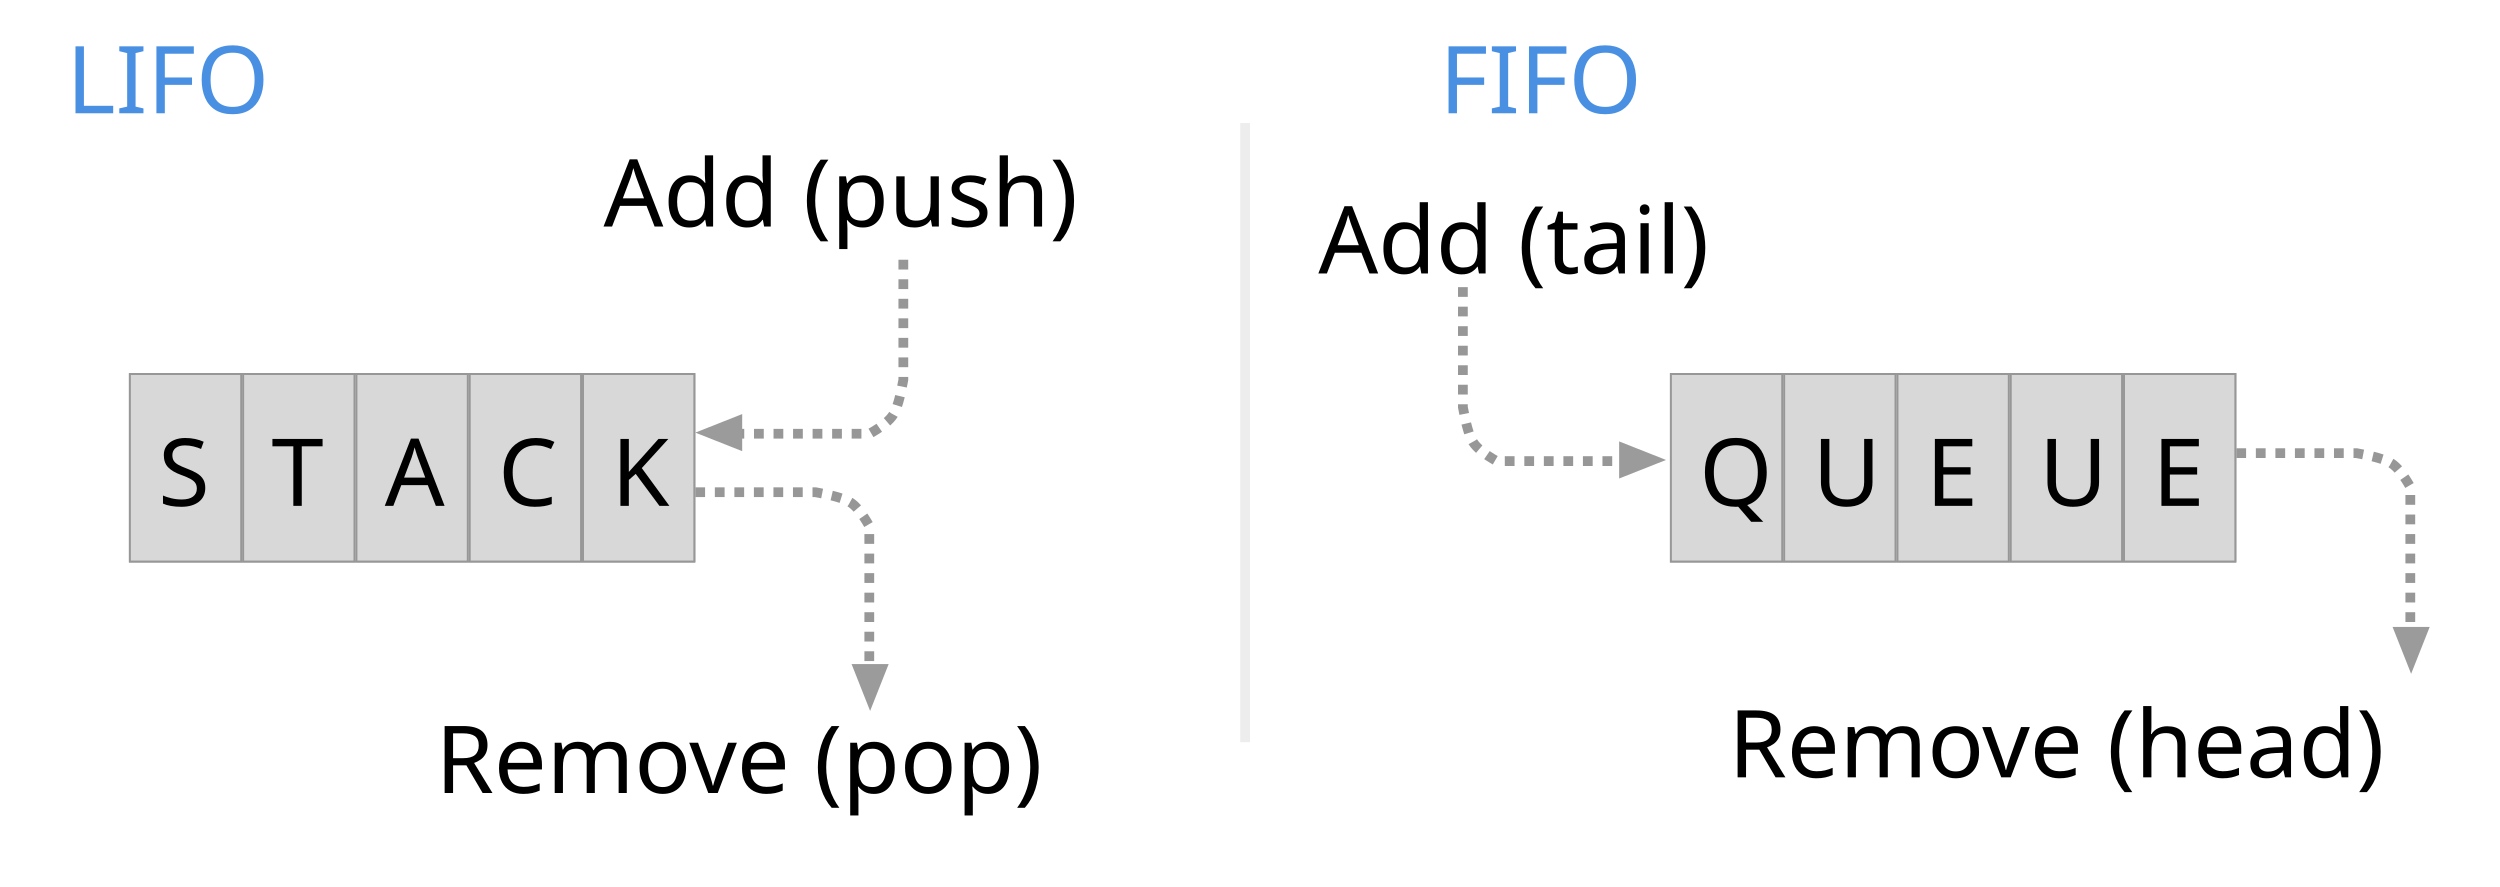
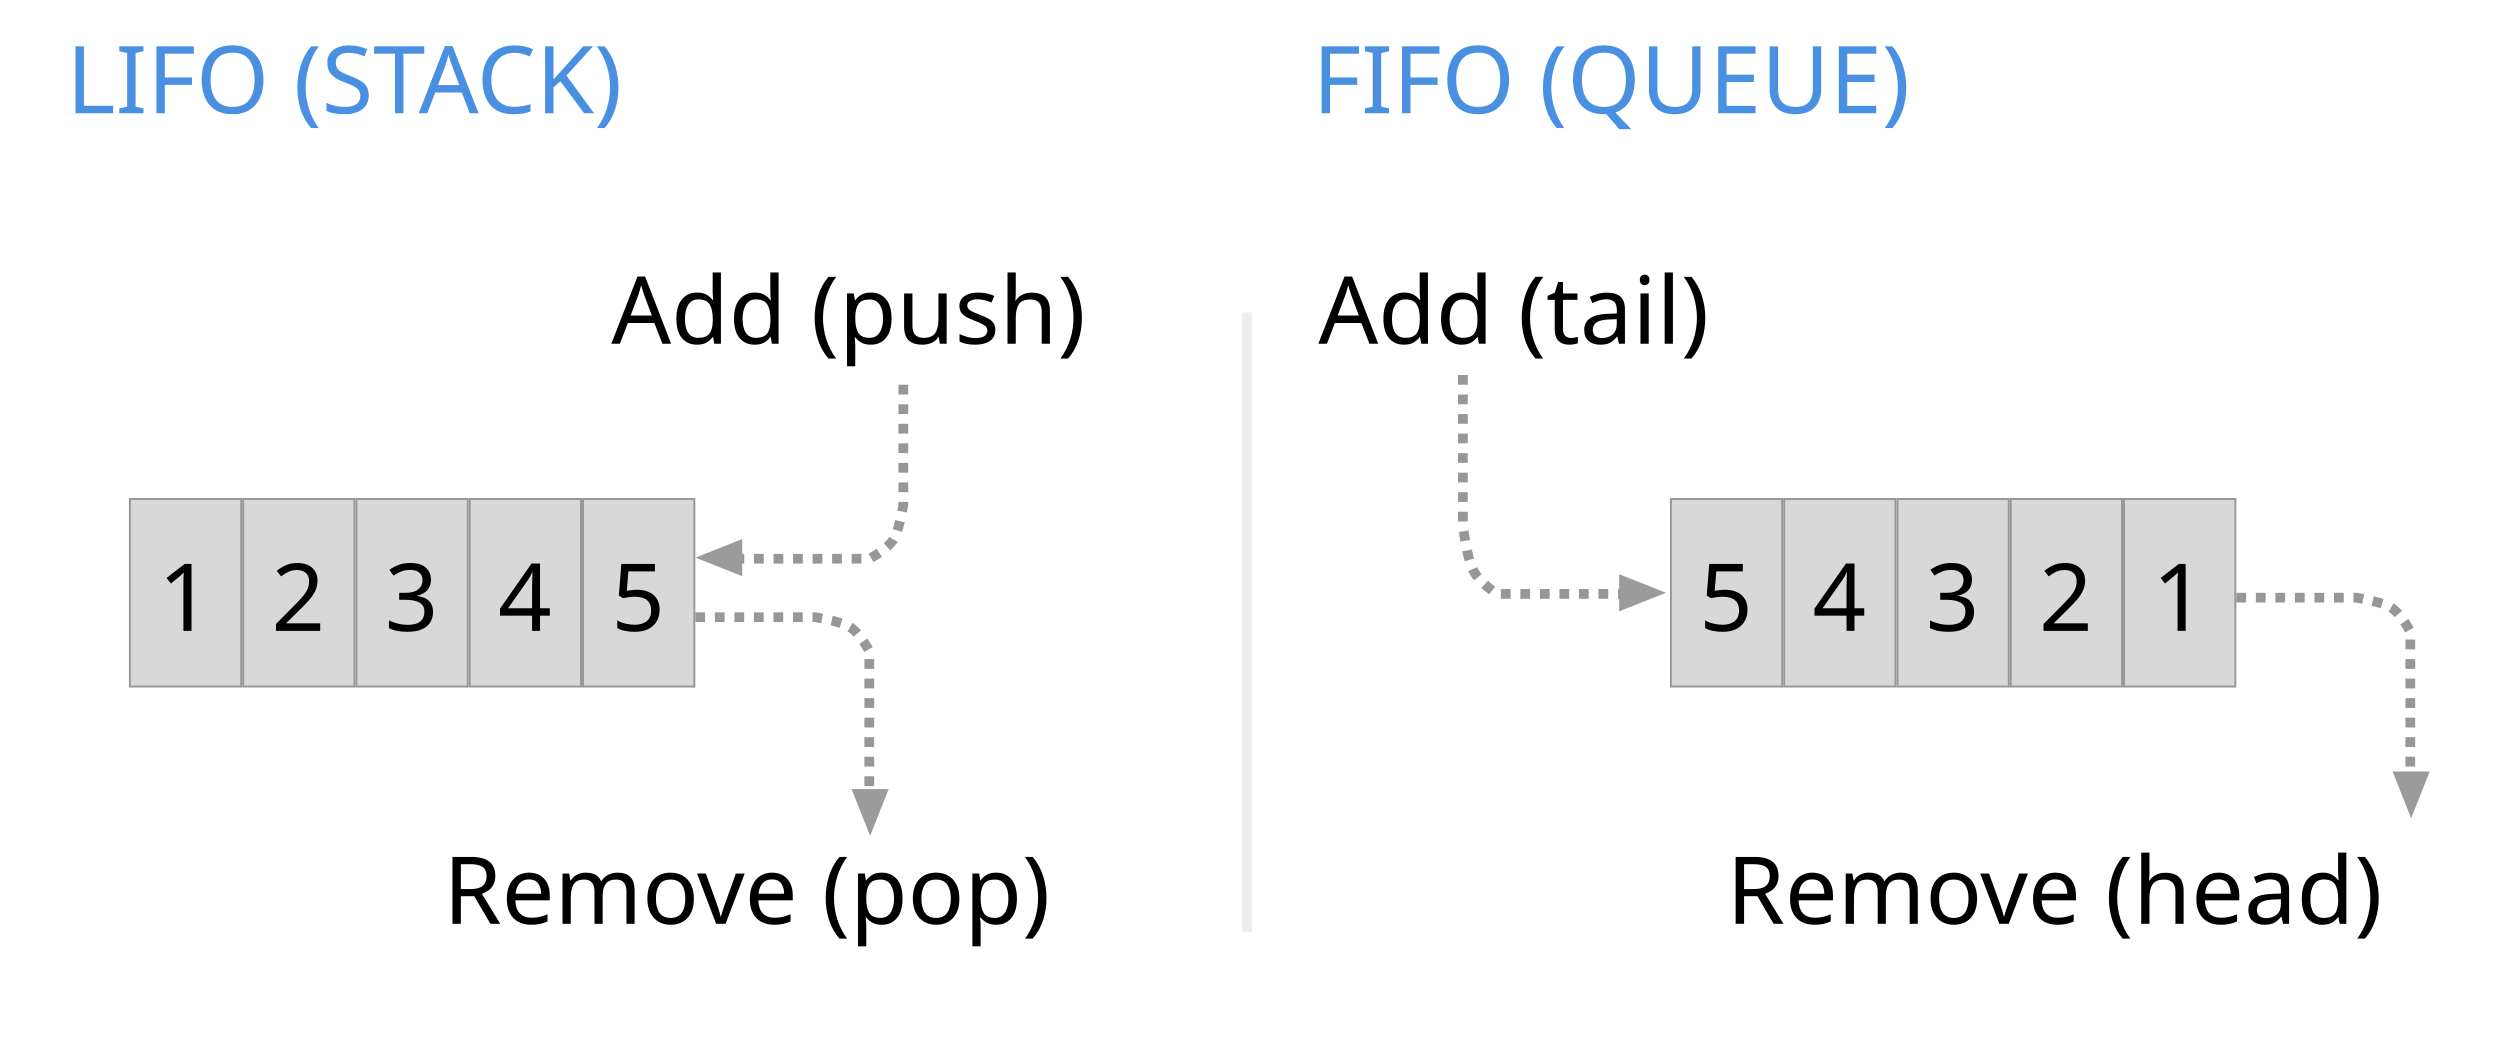
- <svg xmlns="http://www.w3.org/2000/svg" width="1280px" height="454px" viewBox="0 0 1280 454" version="1.1">
+ <svg xmlns="http://www.w3.org/2000/svg" width="1280px" height="543px" viewBox="0 0 1280 543" version="1.1">
  <defs />
  <g id="stacks_queues" stroke="none" stroke-width="1" fill="none" fill-rule="evenodd">
    <g id="LIFO" transform="translate(34, 12)">
-       <rect id="Rectangle" stroke="#979797" fill="#D8D8D8" x="32.5" y="179.5" width="289" height="96" />
-       <text id="Remove-(pop)" font-family="SFMono-Regular, SF Mono" font-size="48" font-weight="normal" fill="#000000">
-         <tspan x="189" y="394">Remove (pop)</tspan>
+       <g id="S" transform="translate(32, 118)">
+         <text id="Remove-(pop)" font-family="SFMono-Regular, SF Mono" font-size="48" font-weight="normal" fill="#000000">
+           <tspan x="161" y="343">Remove (pop)</tspan>
+         </text>
+         <text id="Add-(push)" font-family="SFMono-Regular, SF Mono" font-size="48" font-weight="normal" fill="#000000">
+           <tspan x="247" y="46">Add (push)</tspan>
+         </text>
+         <rect id="Rectangle-2-Copy" stroke="#979797" fill="#D8D8D8" x="0.5" y="125.5" width="57" height="96" />
+         <rect id="Rectangle-2-Copy-2" stroke="#979797" fill="#D8D8D8" x="58.5" y="125.5" width="57" height="96" />
+         <rect id="Rectangle-2-Copy-3" stroke="#979797" fill="#D8D8D8" x="116.5" y="125.5" width="57" height="96" />
+         <rect id="Rectangle-2-Copy-4" stroke="#979797" fill="#D8D8D8" x="174.5" y="125.5" width="57" height="96" />
+         <rect id="Rectangle-2-Copy-5" stroke="#979797" fill="#D8D8D8" x="232.5" y="125.5" width="57" height="96" />
+         <text id="1" font-family="SFMono-Regular, SF Mono" font-size="48" font-weight="normal" fill="#000000">
+           <tspan x="15" y="193">1</tspan>
+         </text>
+         <text id="2" font-family="SFMono-Regular, SF Mono" font-size="48" font-weight="normal" fill="#000000">
+           <tspan x="73" y="193">2</tspan>
+         </text>
+         <text id="3" font-family="SFMono-Regular, SF Mono" font-size="48" font-weight="normal" fill="#000000">
+           <tspan x="131" y="193">3</tspan>
+         </text>
+         <text id="4" font-family="SFMono-Regular, SF Mono" font-size="48" font-weight="normal" fill="#000000">
+           <tspan x="189" y="193">4</tspan>
+         </text>
+         <text id="5" font-family="SFMono-Regular, SF Mono" font-size="48" font-weight="normal" fill="#000000">
+           <tspan x="247" y="193">5</tspan>
+         </text>
+         <path d="M396.509,67 L396.509,128.5 C394.941,137.391 393.216,143.335 391.335,146.333 C389.454,149.33 385.411,152.578 379.206,156.076 L309,156.076" id="Line-6" stroke="#979797" stroke-width="5" stroke-dasharray="5" />
+         <path d="M378.293,185.216 L378.293,246.716 C376.725,255.607 375,261.551 373.119,264.549 C371.238,267.547 367.195,270.795 360.989,274.293 L290.784,274.293" id="Line-6-Copy" stroke="#979797" stroke-width="5" stroke-dasharray="5" transform="translate(334.5381, 229.7544) rotate(-90) translate(-334.5381, -229.7544) " />
+         <polygon id="Triangle" fill="#9B9B9B" transform="translate(302, 155.5) rotate(-90) translate(-302, -155.5) " points="302 143.5 311.5 167.5 292.5 167.5" />
+         <polygon id="Triangle-Copy" fill="#9B9B9B" transform="translate(379.5, 286) rotate(180) translate(-379.5, -286) " points="379.5 274 389 298 370 298" />
+       </g>
+       <text id="LIFO-(STACK)" font-family="SFMono-Regular, SF Mono" font-size="48" font-weight="normal" fill="#4A90E2">
+         <tspan x="0" y="46">LIFO (STACK)</tspan>
      </text>
-       <text id="Add-(push)" font-family="SFMono-Regular, SF Mono" font-size="48" font-weight="normal" fill="#000000">
-         <tspan x="275" y="104">Add (push)</tspan>
+     </g>
+     <g id="FIFO" transform="translate(672, 12)">
+       <g id="Q" transform="translate(3, 118)">
+         <text id="Remove-(head)" font-family="SFMono-Regular, SF Mono" font-size="48" font-weight="normal" fill="#000000">
+           <tspan x="209" y="343">Remove (head)</tspan>
+         </text>
+         <text id="Add-(tail)" font-family="SFMono-Regular, SF Mono" font-size="48" font-weight="normal" fill="#000000">
+           <tspan x="0" y="46">Add (tail)</tspan>
+         </text>
+         <rect id="Rectangle-2-Copy" stroke="#979797" fill="#D8D8D8" x="180.5" y="125.5" width="57" height="96" />
+         <rect id="Rectangle-2-Copy-2" stroke="#979797" fill="#D8D8D8" x="238.5" y="125.5" width="57" height="96" />
+         <rect id="Rectangle-2-Copy-3" stroke="#979797" fill="#D8D8D8" x="296.5" y="125.5" width="57" height="96" />
+         <rect id="Rectangle-2-Copy-4" stroke="#979797" fill="#D8D8D8" x="354.5" y="125.5" width="57" height="96" />
+         <rect id="Rectangle-2-Copy-5" stroke="#979797" fill="#D8D8D8" x="412.5" y="125.5" width="57" height="96" />
+         <text id="5" font-family="SFMono-Regular, SF Mono" font-size="48" font-weight="normal" fill="#000000">
+           <tspan x="195" y="193">5</tspan>
+         </text>
+         <text id="4" font-family="SFMono-Regular, SF Mono" font-size="48" font-weight="normal" fill="#000000">
+           <tspan x="253" y="193">4</tspan>
+         </text>
+         <text id="3" font-family="SFMono-Regular, SF Mono" font-size="48" font-weight="normal" fill="#000000">
+           <tspan x="311" y="193">3</tspan>
+         </text>
+         <text id="2" font-family="SFMono-Regular, SF Mono" font-size="48" font-weight="normal" fill="#000000">
+           <tspan x="369" y="193">2</tspan>
+         </text>
+         <text id="1" font-family="SFMono-Regular, SF Mono" font-size="48" font-weight="normal" fill="#000000">
+           <tspan x="427" y="193">1</tspan>
+         </text>
+         <path d="M161.509,62 L161.509,139.38 C159.941,150.566 158.216,158.045 156.335,161.817 C154.454,165.589 150.411,169.675 144.206,174.076 L74,174.076" id="Line-6-Copy-3" stroke="#979797" stroke-width="5" stroke-dasharray="5" transform="translate(117.7544, 118.0381) scale(-1, 1) translate(-117.7544, -118.0381) " />
+         <path d="M558.293,175.216 L558.293,236.716 C556.725,245.607 555,251.551 553.119,254.549 C551.238,257.547 547.195,260.795 540.989,264.293 L470.784,264.293" id="Line-6-Copy-2" stroke="#979797" stroke-width="5" stroke-dasharray="5" transform="translate(514.5381, 219.7544) rotate(-90) translate(-514.5381, -219.7544) " />
+         <polygon id="Triangle-Copy-3" fill="#9B9B9B" transform="translate(166, 173.5) scale(-1, 1) rotate(-90) translate(-166, -173.5) " points="166 161.5 175.5 185.5 156.5 185.5" />
+         <polygon id="Triangle-Copy-2" fill="#9B9B9B" transform="translate(559.5, 277) rotate(180) translate(-559.5, -277) " points="559.5 265 569 289 550 289" />
+       </g>
+       <text id="FIFO-(QUEUE)" font-family="SFMono-Regular, SF Mono" font-size="48" font-weight="normal" fill="#4A90E2">
+         <tspan x="0" y="46">FIFO (QUEUE)</tspan>
      </text>
-       <rect id="Rectangle-2-Copy" stroke="#979797" fill="#D8D8D8" x="32.5" y="179.5" width="57" height="96" />
-       <rect id="Rectangle-2-Copy-2" stroke="#979797" fill="#D8D8D8" x="90.5" y="179.5" width="57" height="96" />
-       <rect id="Rectangle-2-Copy-3" stroke="#979797" fill="#D8D8D8" x="148.5" y="179.5" width="57" height="96" />
-       <rect id="Rectangle-2-Copy-4" stroke="#979797" fill="#D8D8D8" x="206.5" y="179.5" width="57" height="96" />
-       <rect id="Rectangle-2-Copy-5" stroke="#979797" fill="#D8D8D8" x="264.5" y="179.5" width="57" height="96" />
-       <text id="S" font-family="SFMono-Regular, SF Mono" font-size="48" font-weight="normal" fill="#000000">
-         <tspan x="47" y="247">S</tspan>
-       </text>
-       <text id="T" font-family="SFMono-Regular, SF Mono" font-size="48" font-weight="normal" fill="#000000">
-         <tspan x="105" y="247">T</tspan>
-       </text>
-       <text id="A" font-family="SFMono-Regular, SF Mono" font-size="48" font-weight="normal" fill="#000000">
-         <tspan x="163" y="247">A</tspan>
-       </text>
-       <text id="C" font-family="SFMono-Regular, SF Mono" font-size="48" font-weight="normal" fill="#000000">
-         <tspan x="221" y="247">C</tspan>
-       </text>
-       <text id="K" font-family="SFMono-Regular, SF Mono" font-size="48" font-weight="normal" fill="#000000">
-         <tspan x="279" y="247">K</tspan>
-       </text>
-       <text font-family="SFMono-Regular, SF Mono" font-size="48" font-weight="normal" fill="#4A90E2">
-         <tspan x="0" y="46">LIFO</tspan>
-       </text>
-       <path d="M428.509,121 L428.509,182.5 C426.941,191.391 425.216,197.335 423.335,200.333 C421.454,203.33 417.411,206.578 411.206,210.076 L341,210.076" id="Line-6" stroke="#979797" stroke-width="5" stroke-dasharray="5" />
-       <path d="M410.293,239.216 L410.293,300.716 C408.725,309.607 407,315.551 405.119,318.549 C403.238,321.547 399.195,324.795 392.989,328.293 L322.784,328.293" id="Line-6-Copy" stroke="#979797" stroke-width="5" stroke-dasharray="5" transform="translate(366.5381, 283.7544) rotate(-90) translate(-366.5381, -283.7544) " />
-       <polygon id="Triangle" fill="#9B9B9B" transform="translate(334, 209.5) rotate(-90) translate(-334, -209.5) " points="334 197.5 343.5 221.5 324.5 221.5" />
-       <polygon id="Triangle-Copy" fill="#9B9B9B" transform="translate(411.5, 340) rotate(180) translate(-411.5, -340) " points="411.5 328 421 352 402 352" />
    </g>
-     <g id="FIFO" transform="translate(675, 12)">
-       <rect id="Rectangle" stroke="#979797" fill="#D8D8D8" x="180.5" y="179.5" width="289" height="96" />
-       <text id="Remove-(head)" font-family="SFMono-Regular, SF Mono" font-size="48" font-weight="normal" fill="#000000">
-         <tspan x="210" y="386">Remove (head)</tspan>
-       </text>
-       <text id="Add-(tail)" font-family="SFMono-Regular, SF Mono" font-size="48" font-weight="normal" fill="#000000">
-         <tspan x="0" y="128">Add (tail)</tspan>
-       </text>
-       <rect id="Rectangle-2-Copy" stroke="#979797" fill="#D8D8D8" x="180.5" y="179.5" width="57" height="96" />
-       <rect id="Rectangle-2-Copy-2" stroke="#979797" fill="#D8D8D8" x="238.5" y="179.5" width="57" height="96" />
-       <rect id="Rectangle-2-Copy-3" stroke="#979797" fill="#D8D8D8" x="296.5" y="179.5" width="57" height="96" />
-       <rect id="Rectangle-2-Copy-4" stroke="#979797" fill="#D8D8D8" x="354.5" y="179.5" width="57" height="96" />
-       <rect id="Rectangle-2-Copy-5" stroke="#979797" fill="#D8D8D8" x="412.5" y="179.5" width="57" height="96" />
-       <text id="Q" font-family="SFMono-Regular, SF Mono" font-size="48" font-weight="normal" fill="#000000">
-         <tspan x="195" y="247">Q</tspan>
-       </text>
-       <text id="U" font-family="SFMono-Regular, SF Mono" font-size="48" font-weight="normal" fill="#000000">
-         <tspan x="253" y="247">U</tspan>
-       </text>
-       <text id="E" font-family="SFMono-Regular, SF Mono" font-size="48" font-weight="normal" fill="#000000">
-         <tspan x="311" y="247">E</tspan>
-       </text>
-       <text id="U" font-family="SFMono-Regular, SF Mono" font-size="48" font-weight="normal" fill="#000000">
-         <tspan x="369" y="247">U</tspan>
-       </text>
-       <text id="E" font-family="SFMono-Regular, SF Mono" font-size="48" font-weight="normal" fill="#000000">
-         <tspan x="427" y="247">E</tspan>
-       </text>
-       <text font-family="SFMono-Regular, SF Mono" font-size="48" font-weight="normal" fill="#4A90E2">
-         <tspan x="62" y="46">FIFO</tspan>
-       </text>
-       <path d="M161.509,135 L161.509,196.5 C159.941,205.391 158.216,211.335 156.335,214.333 C154.454,217.33 150.411,220.578 144.206,224.076 L74,224.076" id="Line-6-Copy-3" stroke="#979797" stroke-width="5" stroke-dasharray="5" transform="translate(117.7544, 179.5381) scale(-1, 1) translate(-117.7544, -179.5381) " />
-       <path d="M558.293,219.216 L558.293,280.716 C556.725,289.607 555,295.551 553.119,298.549 C551.238,301.547 547.195,304.795 540.989,308.293 L470.784,308.293" id="Line-6-Copy-2" stroke="#979797" stroke-width="5" stroke-dasharray="5" transform="translate(514.5381, 263.7544) rotate(-90) translate(-514.5381, -263.7544) " />
-       <polygon id="Triangle-Copy-3" fill="#9B9B9B" transform="translate(166, 223.5) scale(-1, 1) rotate(-90) translate(-166, -223.5) " points="166 211.5 175.5 235.5 156.5 235.5" />
-       <polygon id="Triangle-Copy-2" fill="#9B9B9B" transform="translate(559.5, 321) rotate(180) translate(-559.5, -321) " points="559.5 309 569 333 550 333" />
-     </g>
-     <path d="M637.5,65.5 L637.5,377.5" id="Line-5" stroke="#EDEDED" stroke-width="5" stroke-linecap="square" />
+     <path d="M638.5,162.5 L638.5,474.5" id="Line-5" stroke="#EDEDED" stroke-width="5" stroke-linecap="square" />
  </g>
</svg>
